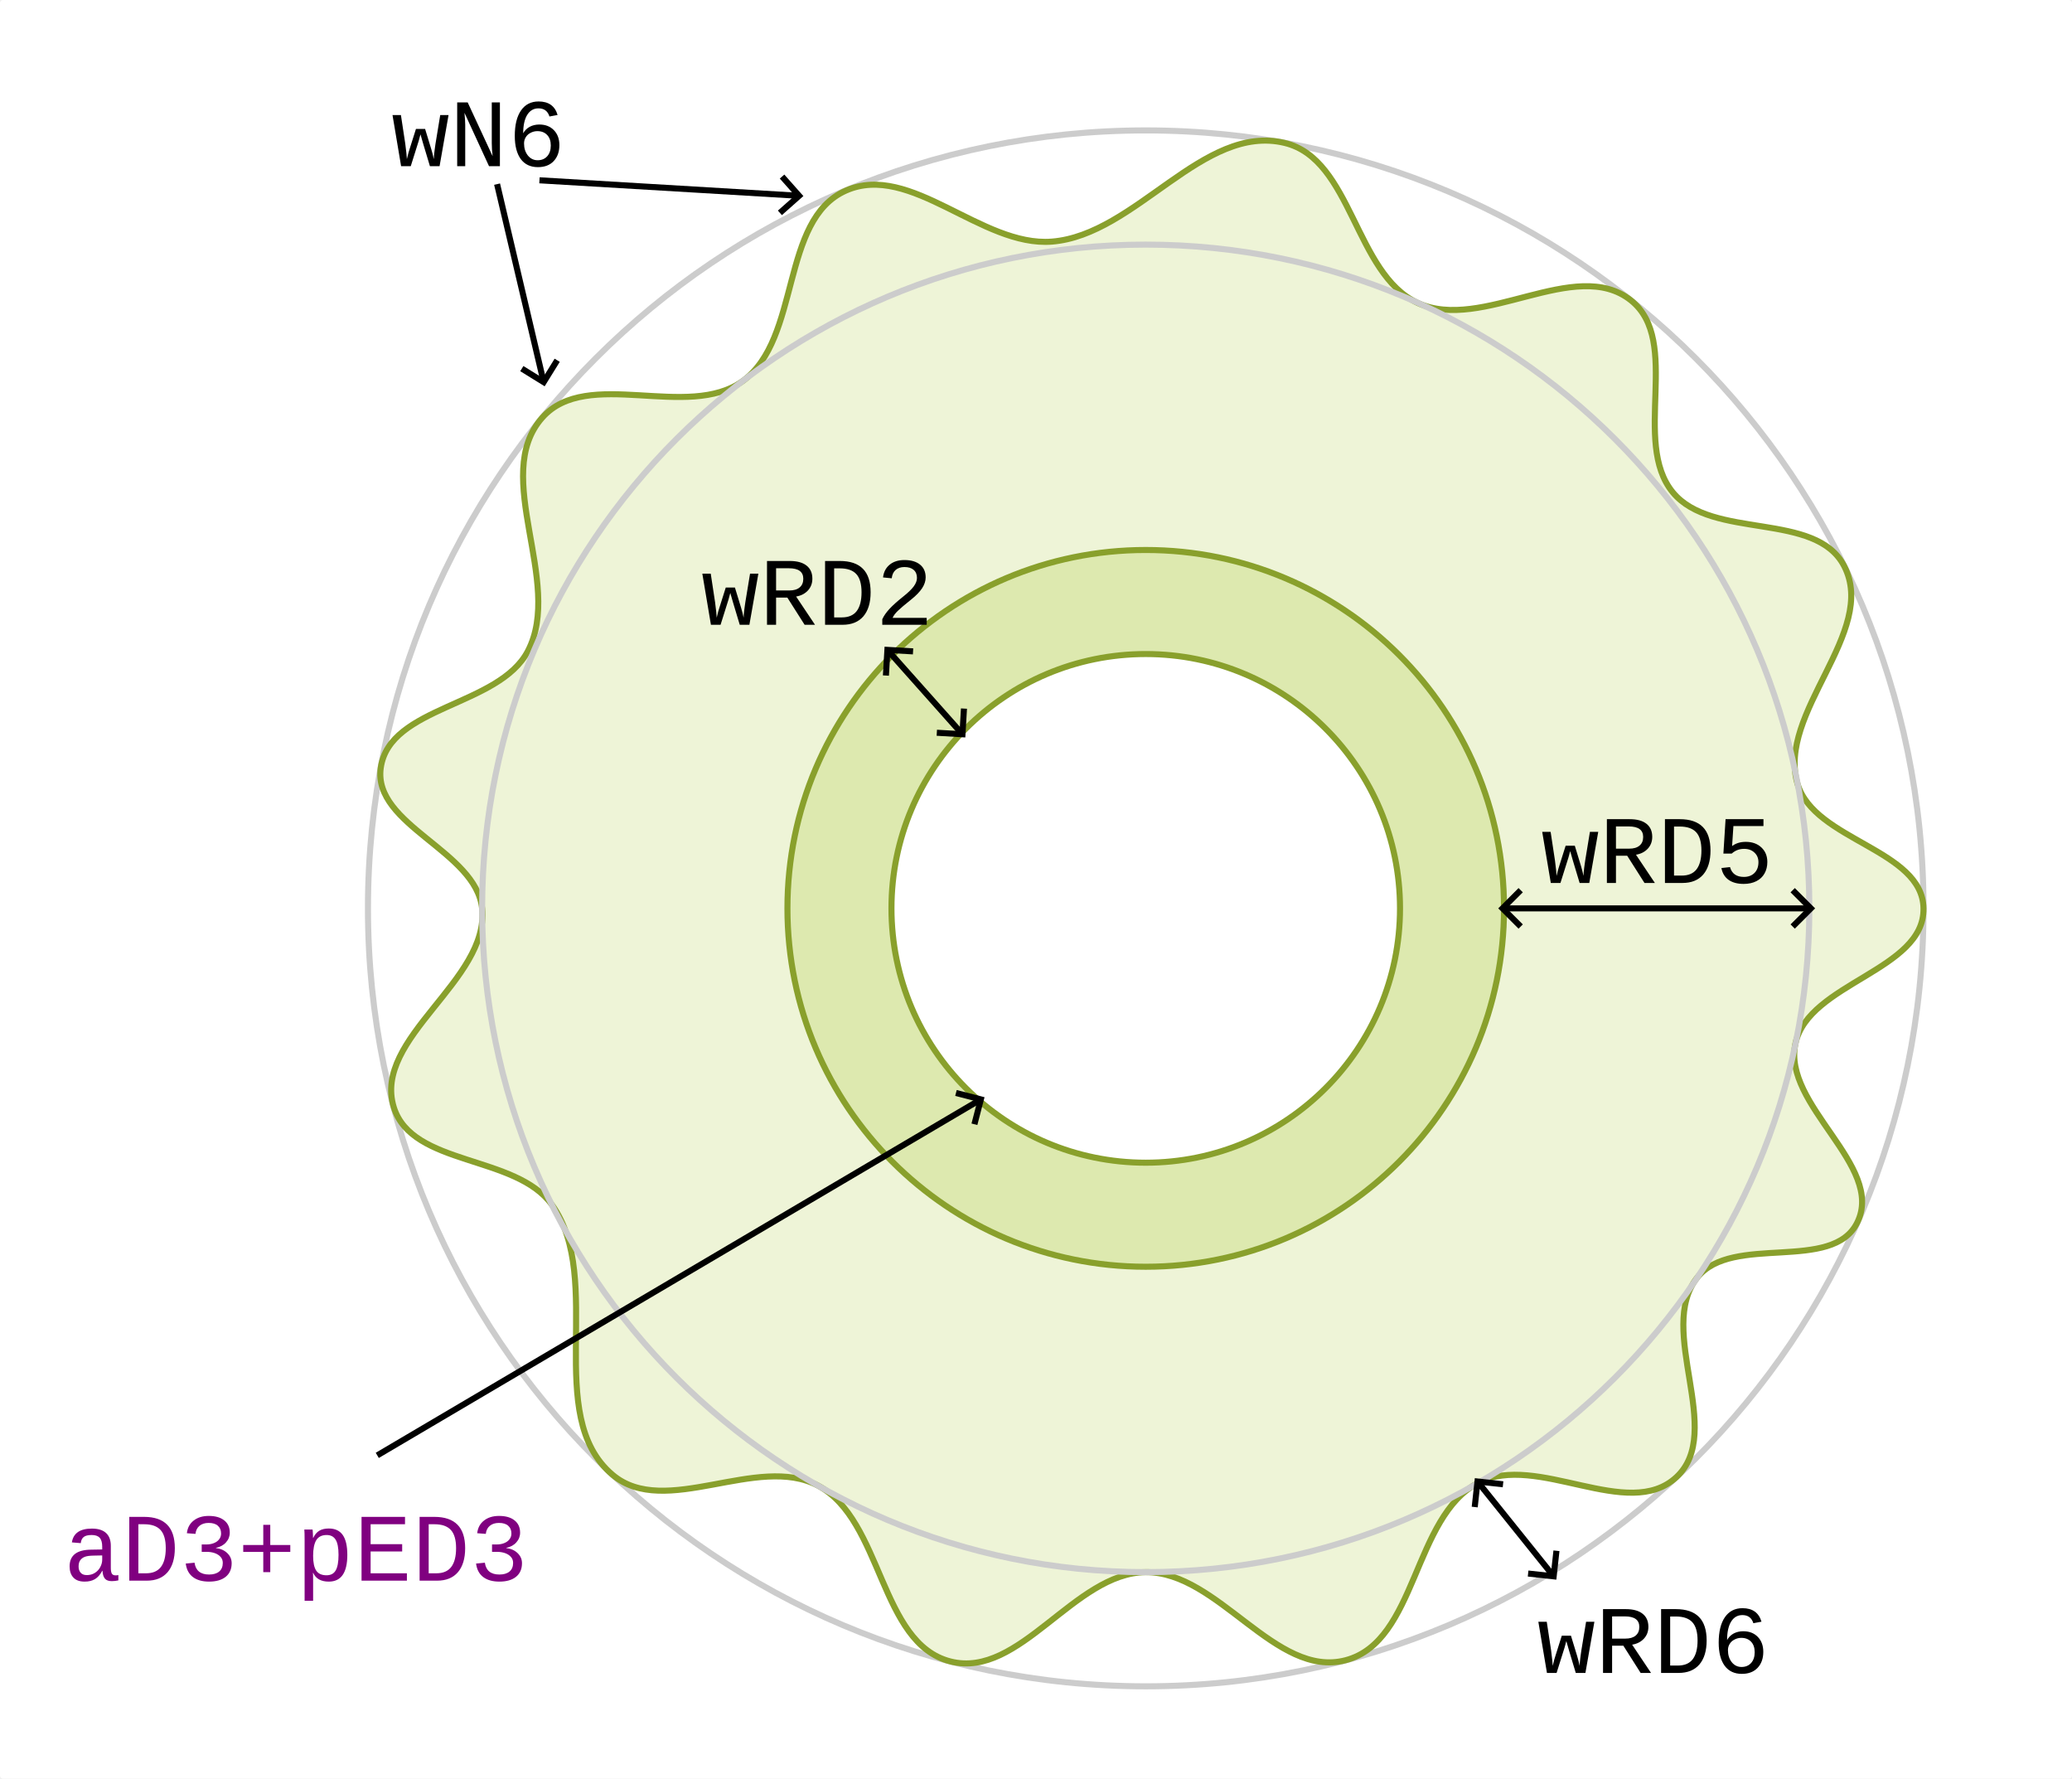
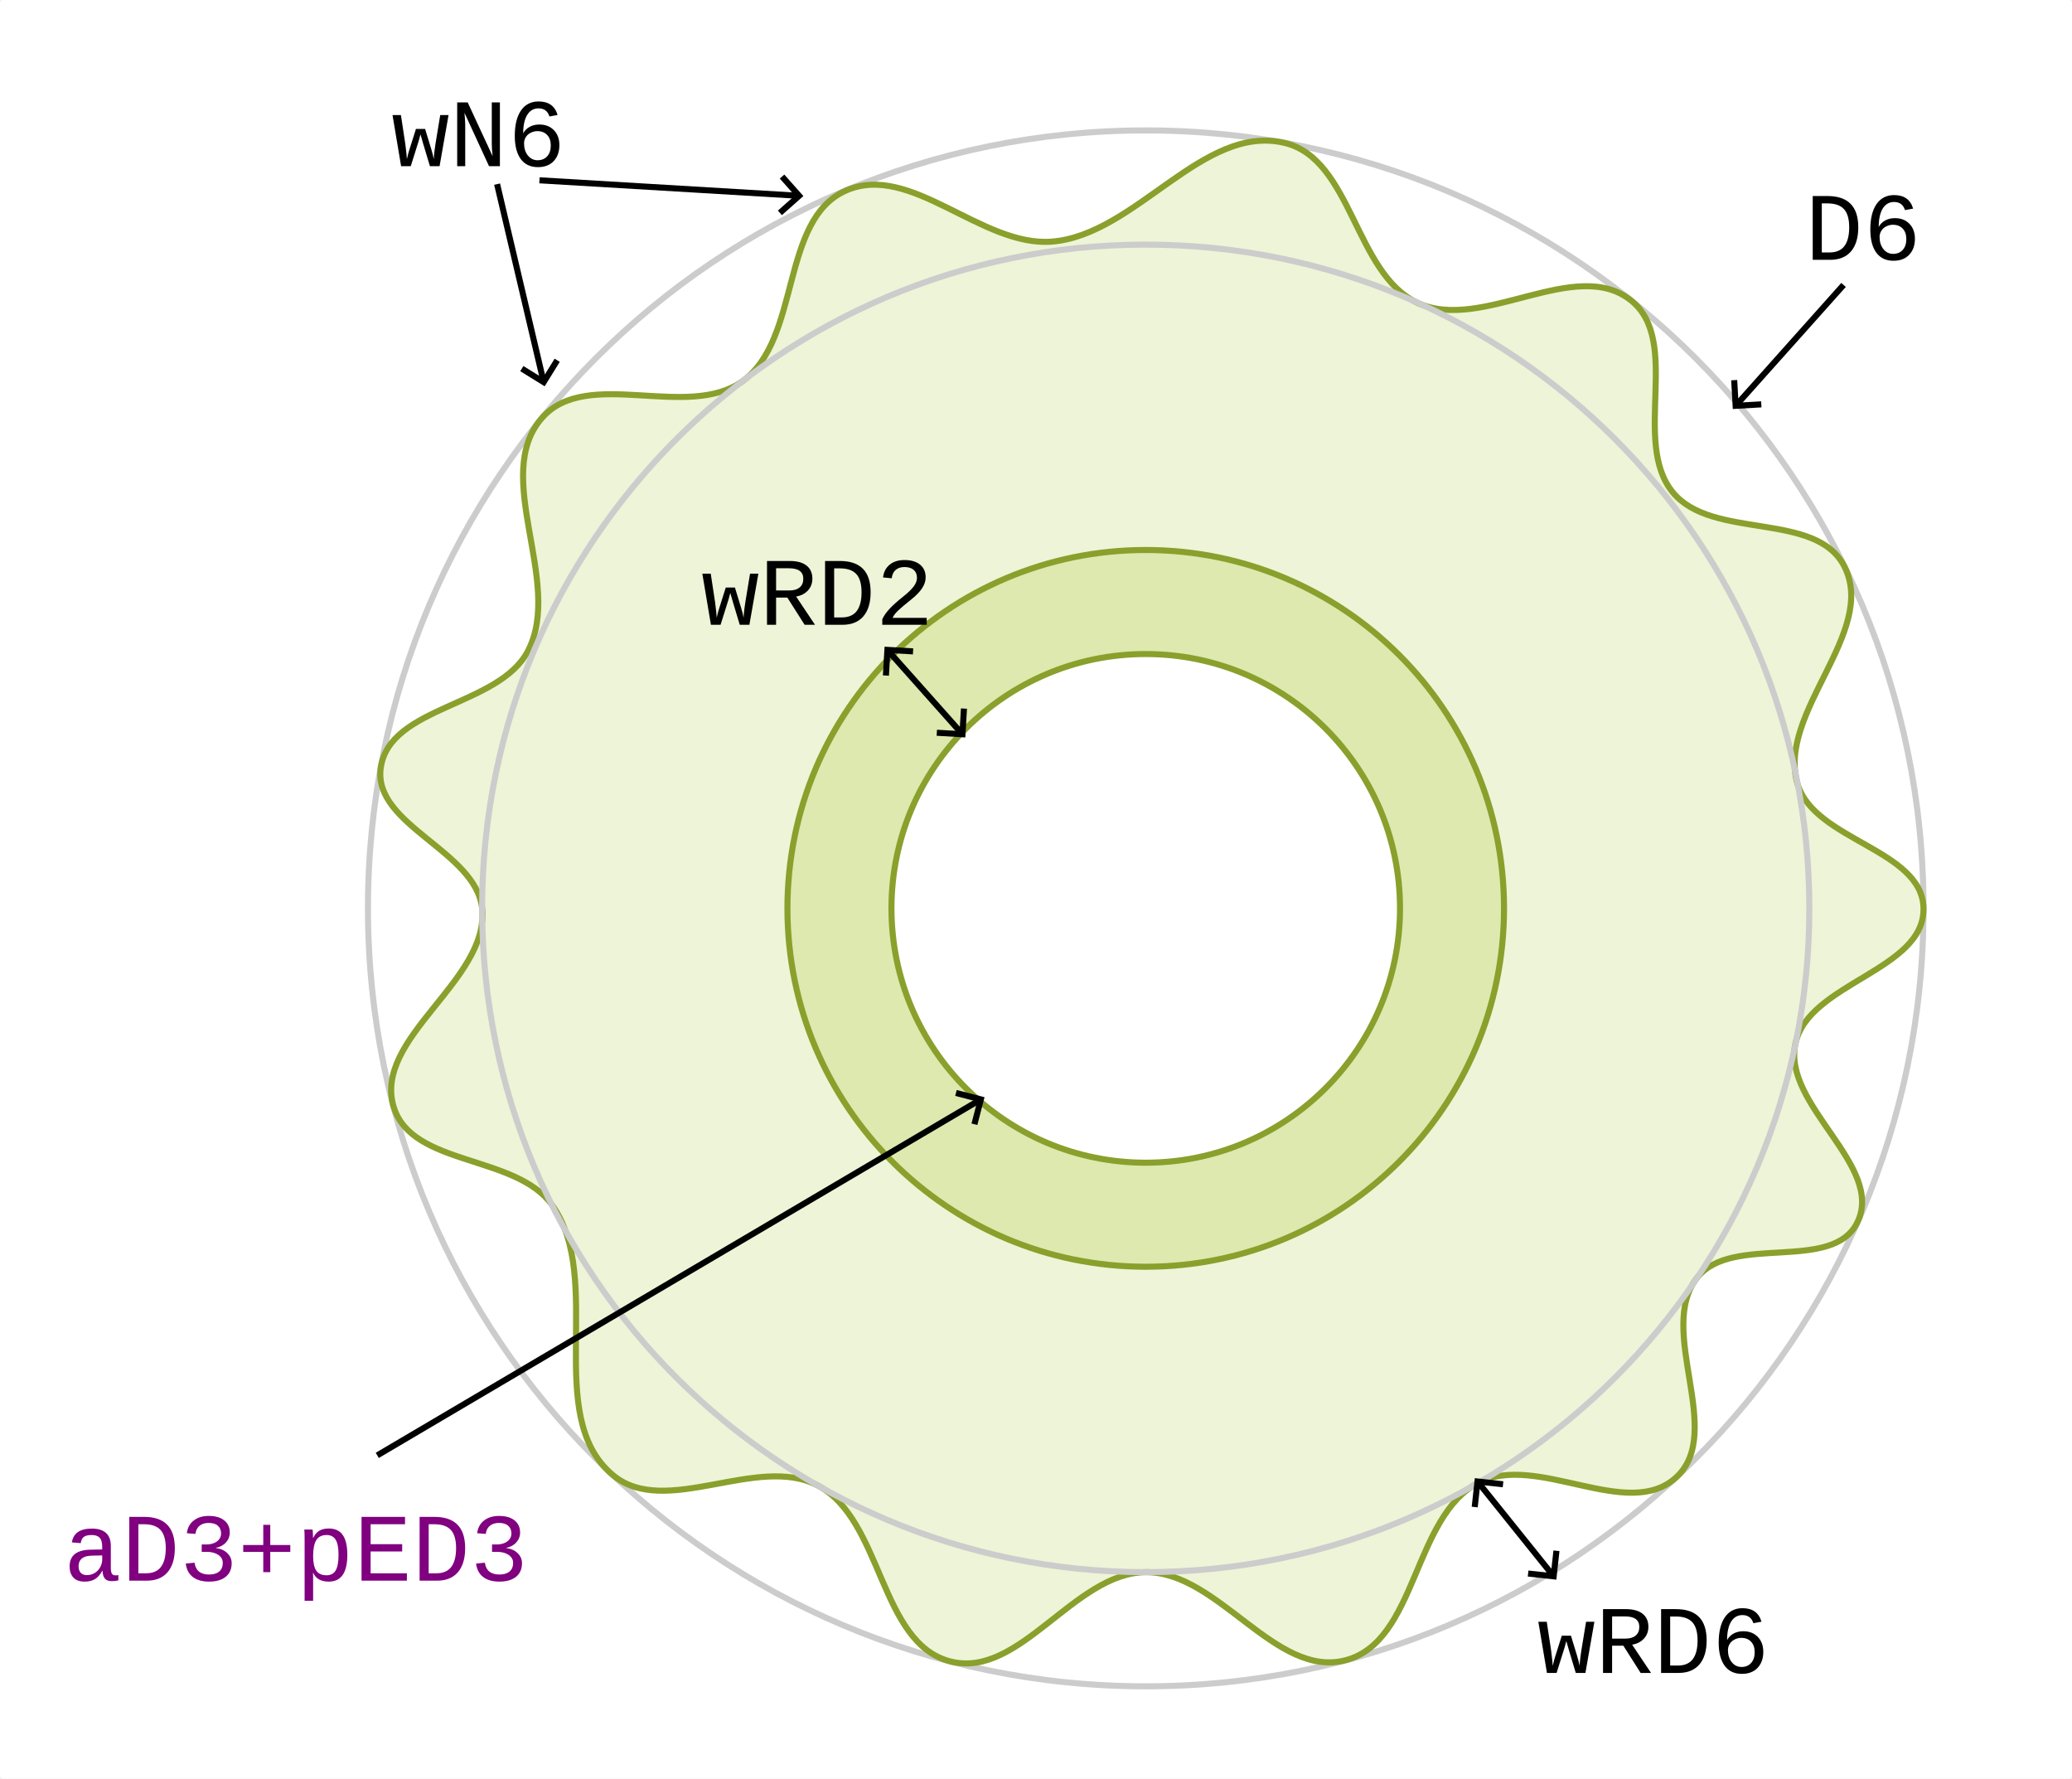
<svg xmlns="http://www.w3.org/2000/svg" width="342.625" height="294.053" viewBox="0 0 90.653 77.801" version="1.1" id="svg1">
  <defs id="defs1">
+     <rect x="-225.567" y="1231.78" width="78.489" height="53.74" id="rect222" />
+     <marker style="overflow:visible" id="ArrowWide" refX="0" refY="0" orient="auto-start-reverse" markerWidth="1" markerHeight="1" viewBox="0 0 1 1" preserveAspectRatio="xMidYMid">
+       <path style="fill:none;stroke:context-stroke;stroke-width:1;stroke-linecap:butt" d="M 3,-3 0,0 3,3" transform="rotate(180,0.125,0)" id="path4" />
+     </marker>
    <marker style="overflow:visible" id="ArrowWide-75" refX="0" refY="0" orient="auto-start-reverse" markerWidth="1" markerHeight="1" viewBox="0 0 1 1" preserveAspectRatio="xMidYMid">
      <path style="fill:none;stroke:context-stroke;stroke-width:1;stroke-linecap:butt" d="M 3,-3 0,0 3,3" transform="rotate(180,0.125,0)" id="path1-3" />
    </marker>
    <marker style="overflow:visible" id="ArrowWide-6" refX="0" refY="0" orient="auto-start-reverse" markerWidth="1" markerHeight="1" viewBox="0 0 1 1" preserveAspectRatio="xMidYMid">
      <path style="fill:none;stroke:context-stroke;stroke-width:1;stroke-linecap:butt" d="M 3,-3 0,0 3,3" transform="rotate(180,0.125,0)" id="path1-1" />
    </marker>
    <rect x="209.596" y="912.923" width="86.642" height="45.232" id="rect22-4" />
-     <rect x="258.014" y="926.939" width="89.19" height="40.135" id="rect23" />
    <rect x="392.436" y="844.757" width="78.36" height="43.321" id="rect24-7" />
    <rect x="194.307" y="537.051" width="42.047" height="28.668" id="rect25-8" />
    <rect x="279.296" y="253.619" width="118.795" height="41.479" id="rect3-3" />
  </defs>
  <g id="layer1" transform="translate(-51.9876,-313.6328)">
    <rect style="fill:#ffffff;stroke:#ffffff;stroke-width:0.265;stroke-linejoin:round" id="rect26-0" width="90.388" height="77.537" x="52.12" y="313.765" />
    <circle style="fill:none;stroke:#cccccc;stroke-width:0.265;stroke-linejoin:round" id="path14-0-1-7" cx="102.115" cy="353.366" r="34.029" />
    <path style="fill:#eef4d7;stroke:#89a02c;stroke-width:0.265;stroke-linejoin:round" d="m 136.144,353.366 c -0.043,-2.579 -4.768,-2.963 -5.508,-5.434 -0.933,-3.115 3.53,-6.652 2.037,-9.54 -1.249,-2.415 -5.764,-1.123 -7.495,-3.22 -1.825,-2.211 0.408,-6.619 -1.836,-8.403 -2.434,-1.936 -6.506,1.418 -9.33,0.113 -2.751,-1.271 -2.863,-6.278 -5.807,-6.995 -3.585,-0.873 -6.517,4.023 -10.196,4.314 -3.085,0.243 -6.181,-3.483 -9.013,-2.232 -2.888,1.276 -1.955,6.476 -4.511,8.33 -2.407,1.746 -6.801,-0.622 -8.774,1.602 -2.263,2.55 0.949,7.186 -0.627,10.21 -1.267,2.431 -6.065,2.398 -6.439,5.114 -0.345,2.502 4.175,3.631 4.436,6.144 0.328,3.155 -4.802,5.666 -3.865,8.697 0.801,2.59 5.348,2.063 6.922,4.27 2.341,3.284 -0.433,9.204 2.649,11.807 2.293,1.937 6.343,-0.936 8.993,0.474 2.834,1.508 2.682,6.903 5.793,7.691 3.035,0.769 5.411,-3.883 8.542,-3.906 3.187,-0.023 5.668,4.661 8.75,3.851 3.126,-0.822 2.938,-6.276 5.807,-7.764 2.564,-1.329 6.541,1.72 8.66,-0.242 2.147,-1.989 -0.907,-6.442 0.914,-8.734 1.537,-1.933 5.924,-0.193 7.004,-2.413 1.208,-2.482 -3.292,-5.126 -2.709,-7.824 0.573,-2.653 5.648,-3.194 5.603,-5.908 z" id="path29" />
    <circle style="fill:none;stroke:#cccccc;stroke-width:0.265;stroke-linejoin:round" id="path14-0-1" cx="102.115" cy="353.366" r="29.034" />
    <circle style="fill:#dde9af;stroke:#89a02c;stroke-width:0.265;stroke-linejoin:round" id="path14-0" cx="102.115" cy="353.366" r="15.676" />
    <circle style="fill:#ffffff;stroke:#89a02c;stroke-width:0.265;stroke-linejoin:round" id="circle36" cx="102.115" cy="353.366" r="11.125" />
    <path style="fill:#eef4d7;stroke:#000000;stroke-width:0.265;stroke-linejoin:round;marker-start:url(#ArrowWide-75)" d="m 94.844,361.755 -26.35,15.538" id="path37" />
    <path style="fill:#eef4d7;stroke:#000000;stroke-width:0.265;stroke-linejoin:round;marker-start:url(#ArrowWide-75);marker-end:url(#ArrowWide-6)" d="m 116.672,378.487 3.249,4.045" id="path38" />
    <path style="fill:#eef4d7;stroke:#000000;stroke-width:0.265;stroke-linejoin:round;marker-start:url(#ArrowWide-75);marker-end:url(#ArrowWide-75)" d="m 94.053,345.7 -3.196,-3.591" id="path39" />
-     <path style="fill:#eef4d7;stroke:#000000;stroke-width:0.265;stroke-linejoin:round;marker-start:url(#ArrowWide-75);marker-end:url(#ArrowWide-75)" d="M 117.791,353.366 H 131.149" id="path40" />
    <text xml:space="preserve" transform="matrix(0.2645833,0,0,0.2645833,27.21404,95.65043)" id="text22-4" style="font-size:16px;line-height:normal;font-family:'Liberation Mono';-inkscape-font-specification:'Liberation Mono';text-decoration-color:#000000;white-space:pre;shape-inside:url(#rect22-4);display:inline;fill:#000000;stroke-width:1;-inkscape-stroke:none;stop-color:#000000">
      <tspan x="209.596" y="927.16" id="tspan1">wRD2</tspan>
    </text>
-     <text xml:space="preserve" transform="matrix(0.2645833,0,0,0.2645833,51.14934,103.2356)" id="text23" style="font-size:16px;line-height:normal;font-family:'Liberation Mono';-inkscape-font-specification:'Liberation Mono';text-decoration-color:#000000;white-space:pre;shape-inside:url(#rect23);display:inline;fill:#000000;stroke-width:1;-inkscape-stroke:none;stop-color:#000000">
-       <tspan x="258.014" y="941.176" id="tspan2">wRD5</tspan>
-     </text>
    <text xml:space="preserve" transform="matrix(0.2645833,0,0,0.2645833,15.41495,159.5341)" id="text24-7" style="font-size:16px;line-height:normal;font-family:'Liberation Mono';-inkscape-font-specification:'Liberation Mono';text-decoration-color:#000000;white-space:pre;shape-inside:url(#rect24-7);display:inline;fill:#000000;stroke-width:1;-inkscape-stroke:none;stop-color:#000000">
-       <tspan x="392.436" y="858.992" id="tspan3">wRD6</tspan>
+       <tspan x="392.436" y="858.992" id="tspan2">wRD6</tspan>
    </text>
    <path style="fill:#eef4d7;stroke:#000000;stroke-width:0.265;stroke-linejoin:round;marker-end:url(#ArrowWide-6)" d="m 73.736,321.687 2.023,8.596" id="path41" />
    <path style="fill:#eef4d7;stroke:#000000;stroke-width:0.265;stroke-linejoin:round;marker-end:url(#ArrowWide-75)" d="M 75.59,321.519 86.884,322.193" id="path42" />
    <text xml:space="preserve" transform="matrix(0.2645833,0,0,0.2645833,17.70429,175.0415)" id="text25-6" style="font-size:16px;line-height:normal;font-family:'Liberation Mono';-inkscape-font-specification:'Liberation Mono';text-decoration-color:#000000;white-space:pre;shape-inside:url(#rect25-8);display:inline;fill:#000000;stroke-width:1;-inkscape-stroke:none;stop-color:#000000">
-       <tspan x="194.307" y="551.287" id="tspan4">wN6</tspan>
+       <tspan x="194.307" y="551.287" id="tspan3">wN6</tspan>
    </text>
    <text xml:space="preserve" transform="matrix(0.2645833,0,0,0.2645833,-19.12855,311.9034)" id="text2-9" style="font-size:16px;line-height:normal;font-family:'Liberation Mono';-inkscape-font-specification:'Liberation Mono';text-decoration-color:#000000;white-space:pre;shape-inside:url(#rect3-3);display:inline;fill:#800080;stroke-width:1;-inkscape-stroke:none;stop-color:#000000">
-       <tspan x="279.297" y="267.856" id="tspan5">aD3+pED3</tspan>
+       <tspan x="279.297" y="267.856" id="tspan4">aD3+pED3</tspan>
+     </text>
+     <path style="fill:#999999;stroke:#000000;stroke-width:0.265;stroke-linejoin:round;marker-start:url(#ArrowWide)" d="m 127.969,331.334 4.677,-5.238" id="path222" />
+     <text xml:space="preserve" transform="matrix(0.2645833,0,0,0.2645833,190.6433,-4.677216)" id="text222" style="font-size:16px;line-height:normal;font-family:'Liberation Mono';-inkscape-font-specification:'Liberation Mono';text-decoration-color:#000000;white-space:pre;shape-inside:url(#rect222);fill:#000000;stroke-width:1;-inkscape-stroke:none;stop-color:#000000">
+       <tspan x="-225.566" y="1246.016" id="tspan5">D6</tspan>
    </text>
  </g>
</svg>
